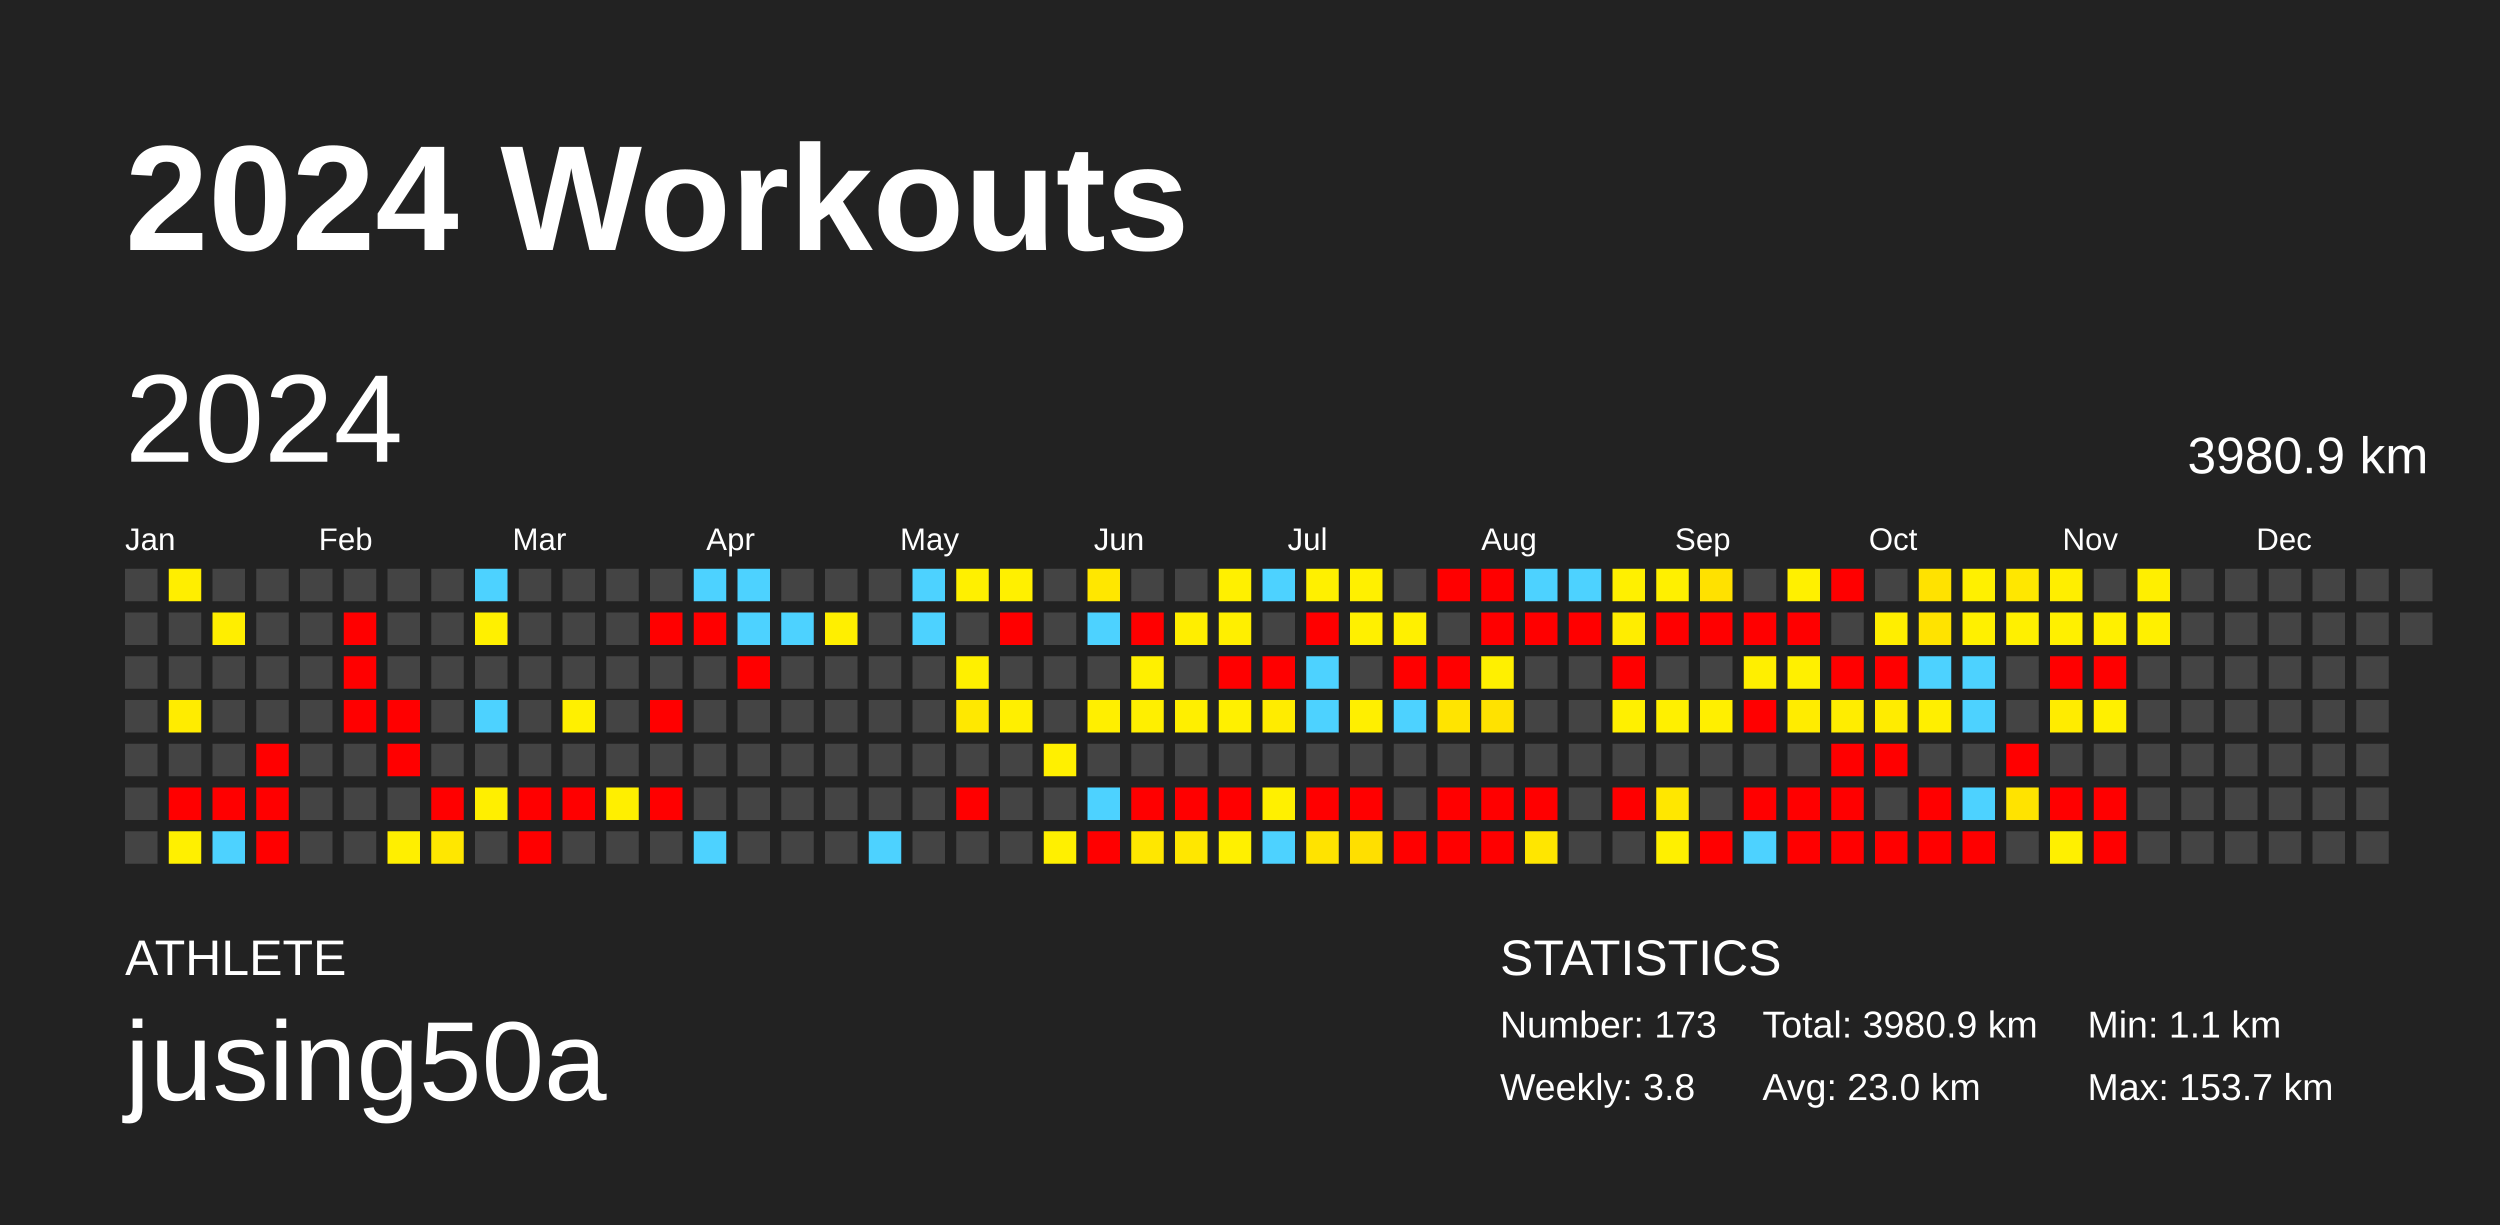
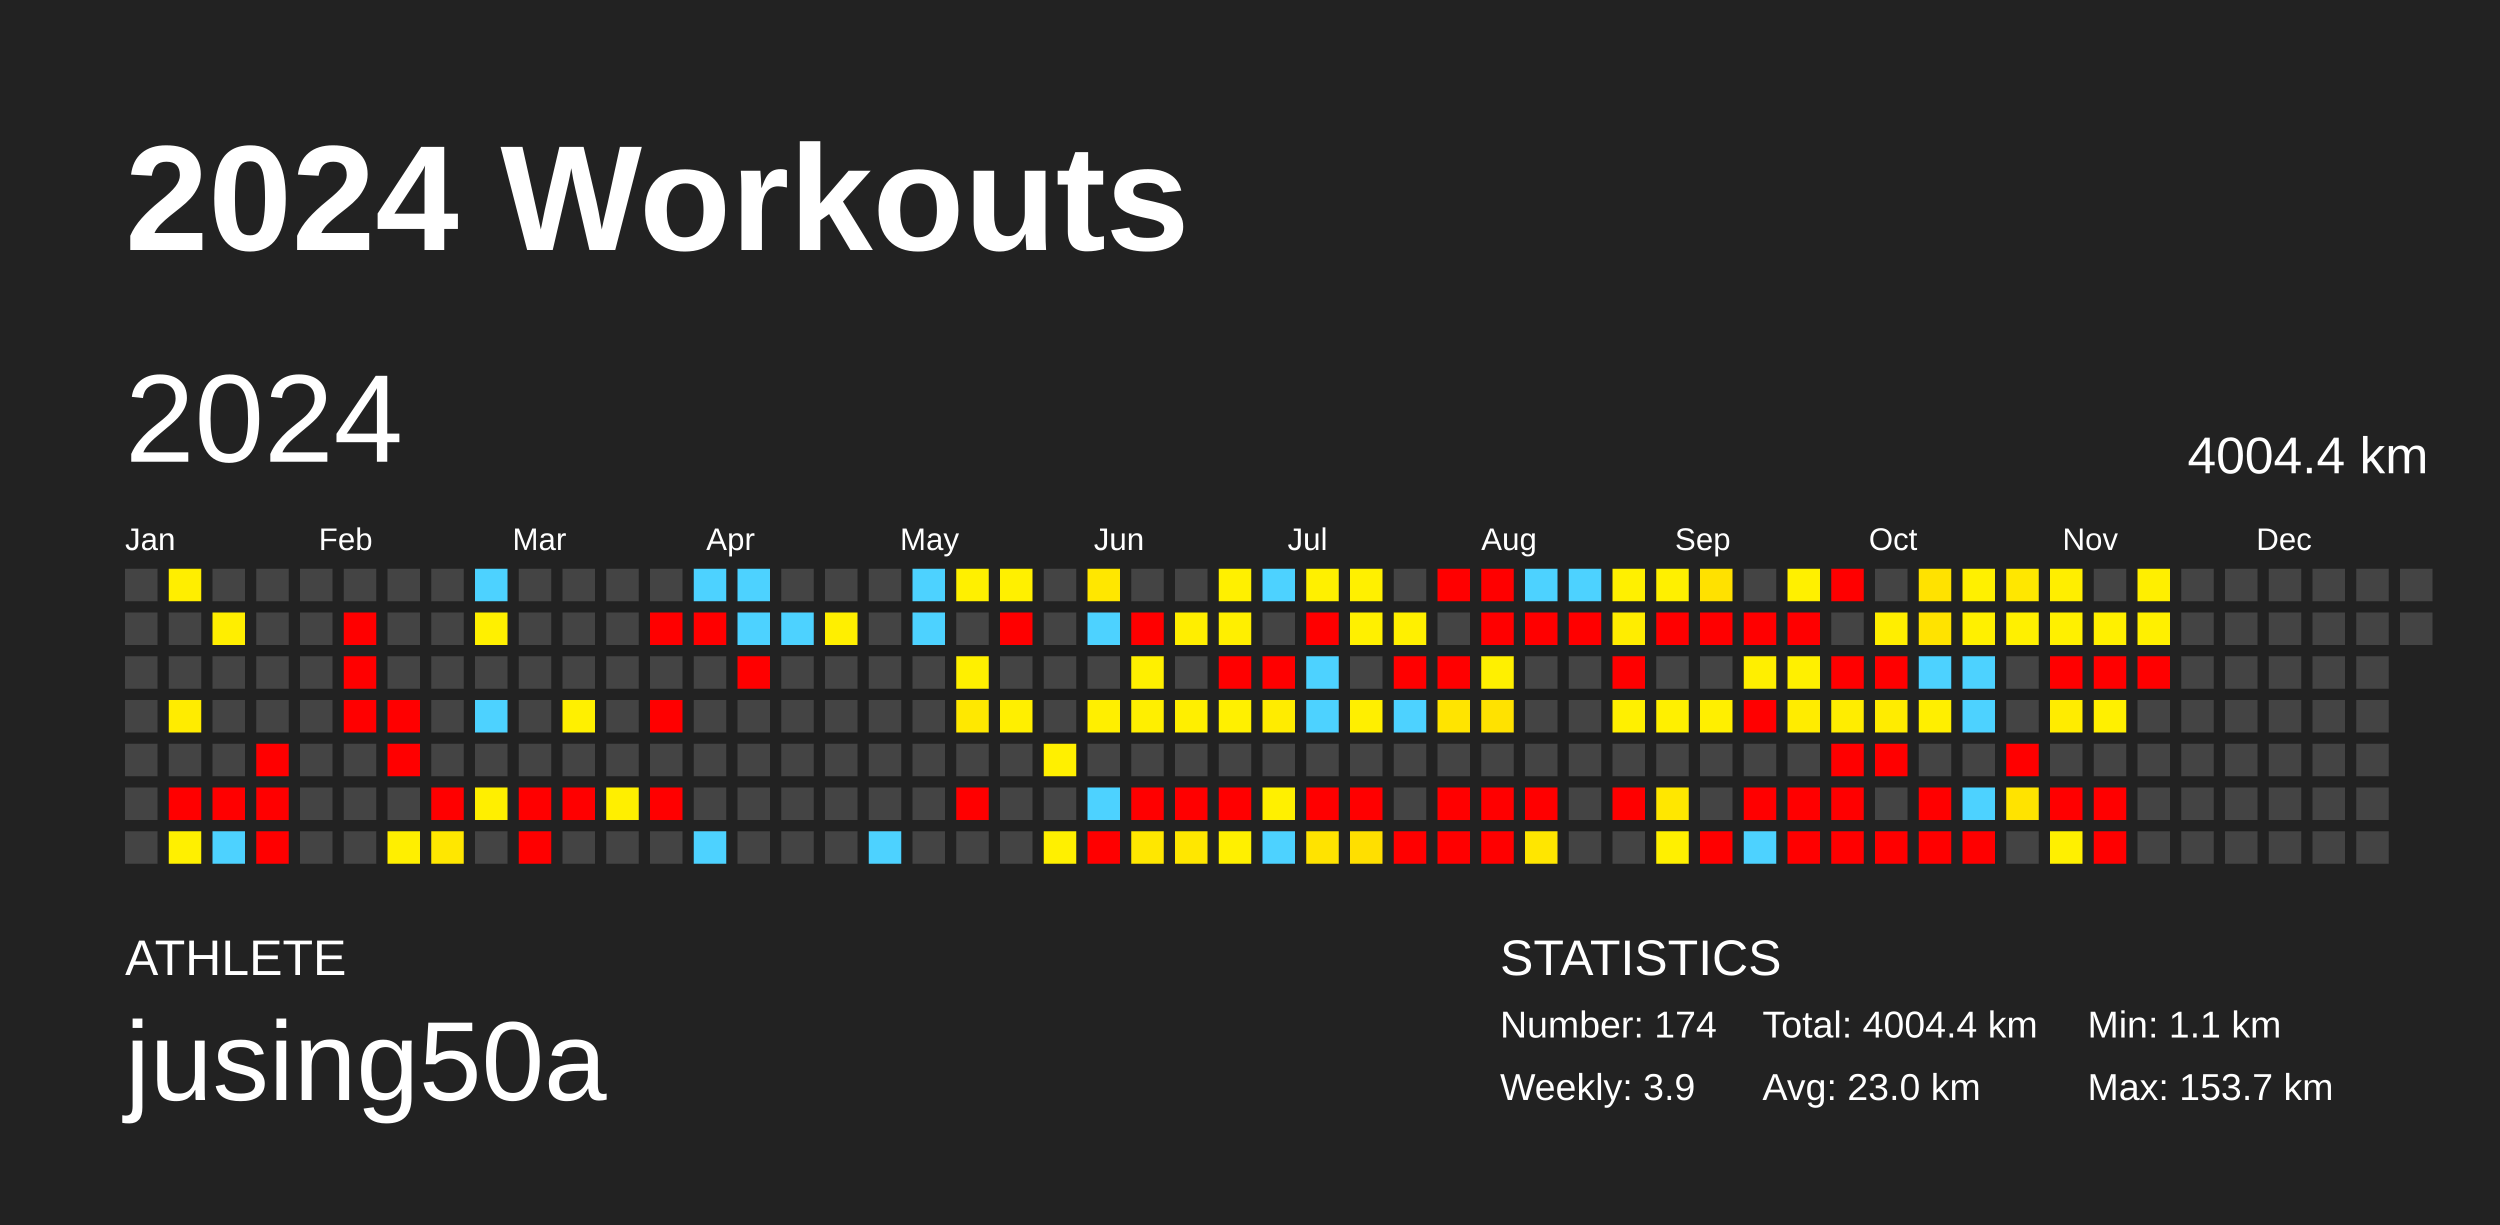
<svg xmlns="http://www.w3.org/2000/svg" baseProfile="full" height="98mm" version="1.1" viewBox="0,0,200,98" width="200mm">
  <defs />
  <rect fill="#222222" height="98" width="200" x="0" y="0" />
  <text fill="#FFFFFF" style="font-size:12px; font-family:Arial; font-weight:bold;" x="10" y="20">2024 Workouts</text>
  <text fill="#FFFFFF" style="font-size:4px; font-family:Arial" x="10" y="78">ATHLETE</text>
  <text fill="#FFFFFF" style="font-size:9px; font-family:Arial" x="10" y="88">jusing50a</text>
  <text fill="#FFFFFF" style="font-size:4px; font-family:Arial" x="120" y="78">STATISTICS</text>
-   <text fill="#FFFFFF" style="font-size:3px; font-family:Arial" x="120" y="83">Number: 173</text>
-   <text fill="#FFFFFF" style="font-size:3px; font-family:Arial" x="120" y="88">Weekly: 3.8</text>
-   <text fill="#FFFFFF" style="font-size:3px; font-family:Arial" x="141" y="83">Total: 3980.9 km</text>
+   <text fill="#FFFFFF" style="font-size:3px; font-family:Arial" x="120" y="83">Number: 174</text>
+   <text fill="#FFFFFF" style="font-size:3px; font-family:Arial" x="120" y="88">Weekly: 3.9</text>
+   <text fill="#FFFFFF" style="font-size:3px; font-family:Arial" x="141" y="83">Total: 4004.4 km</text>
  <text fill="#FFFFFF" style="font-size:3px; font-family:Arial" x="141" y="88">Avg: 23.0 km</text>
  <text fill="#FFFFFF" style="font-size:3px; font-family:Arial" x="167" y="83">Min: 1.1 km</text>
  <text fill="#FFFFFF" style="font-size:3px; font-family:Arial" x="167" y="88">Max: 153.7 km</text>
  <text dominant-baseline="hanging" fill="#FFFFFF" style="font-size:10.0px; font-family:Arial;" x="10" y="30">2024</text>
-   <text dominant-baseline="hanging" fill="#FFFFFF" style="font-size:4.125px; font-family:Arial;" x="175" y="35">3980.9 km</text>
+   <text dominant-baseline="hanging" fill="#FFFFFF" style="font-size:4.125px; font-family:Arial;" x="175" y="35">4004.4 km</text>
  <text fill="#FFFFFF" style="font-size:2.5px; font-family:Arial" x="10.0" y="44">Jan</text>
  <text fill="#FFFFFF" style="font-size:2.5px; font-family:Arial" x="25.5" y="44">Feb</text>
  <text fill="#FFFFFF" style="font-size:2.5px; font-family:Arial" x="41.0" y="44">Mar</text>
  <text fill="#FFFFFF" style="font-size:2.5px; font-family:Arial" x="56.5" y="44">Apr</text>
  <text fill="#FFFFFF" style="font-size:2.5px; font-family:Arial" x="72.0" y="44">May</text>
  <text fill="#FFFFFF" style="font-size:2.5px; font-family:Arial" x="87.5" y="44">Jun</text>
  <text fill="#FFFFFF" style="font-size:2.5px; font-family:Arial" x="103.0" y="44">Jul</text>
  <text fill="#FFFFFF" style="font-size:2.5px; font-family:Arial" x="118.5" y="44">Aug</text>
  <text fill="#FFFFFF" style="font-size:2.5px; font-family:Arial" x="134.0" y="44">Sep</text>
  <text fill="#FFFFFF" style="font-size:2.5px; font-family:Arial" x="149.5" y="44">Oct</text>
  <text fill="#FFFFFF" style="font-size:2.5px; font-family:Arial" x="165.0" y="44">Nov</text>
  <text fill="#FFFFFF" style="font-size:2.5px; font-family:Arial" x="180.5" y="44">Dec</text>
  <rect fill="#444444" height="2.6" width="2.6" x="10.0" y="45.5" />
  <rect fill="#444444" height="2.6" width="2.6" x="10.0" y="49.0" />
  <rect fill="#444444" height="2.6" width="2.6" x="10.0" y="52.5" />
  <rect fill="#444444" height="2.6" width="2.6" x="10.0" y="56.0" />
  <rect fill="#444444" height="2.6" width="2.6" x="10.0" y="59.5" />
  <rect fill="#444444" height="2.6" width="2.6" x="10.0" y="63.0" />
  <rect fill="#444444" height="2.6" width="2.6" x="10.0" y="66.5" />
  <rect fill="#ffee00" height="2.6" width="2.6" x="13.5" y="45.5" />
  <rect fill="#444444" height="2.6" width="2.6" x="13.5" y="49.0" />
  <rect fill="#444444" height="2.6" width="2.6" x="13.5" y="52.5" />
  <rect fill="#ffec00" height="2.6" width="2.6" x="13.5" y="56.0" />
  <rect fill="#444444" height="2.6" width="2.6" x="13.5" y="59.5" />
  <rect fill="red" height="2.6" width="2.6" x="13.5" y="63.0" />
  <rect fill="#fff000" height="2.6" width="2.6" x="13.5" y="66.5" />
  <rect fill="#444444" height="2.6" width="2.6" x="17.0" y="45.5" />
  <rect fill="#ffee00" height="2.6" width="2.6" x="17.0" y="49.0" />
  <rect fill="#444444" height="2.6" width="2.6" x="17.0" y="52.5" />
  <rect fill="#444444" height="2.6" width="2.6" x="17.0" y="56.0" />
  <rect fill="#444444" height="2.6" width="2.6" x="17.0" y="59.5" />
  <rect fill="red" height="2.6" width="2.6" x="17.0" y="63.0" />
  <rect fill="#4dd2ff" height="2.6" width="2.6" x="17.0" y="66.5" />
  <rect fill="#444444" height="2.6" width="2.6" x="20.5" y="45.5" />
  <rect fill="#444444" height="2.6" width="2.6" x="20.5" y="49.0" />
  <rect fill="#444444" height="2.6" width="2.6" x="20.5" y="52.5" />
  <rect fill="#444444" height="2.6" width="2.6" x="20.5" y="56.0" />
  <rect fill="red" height="2.6" width="2.6" x="20.5" y="59.5" />
  <rect fill="red" height="2.6" width="2.6" x="20.5" y="63.0" />
  <rect fill="red" height="2.6" width="2.6" x="20.5" y="66.5" />
  <rect fill="#444444" height="2.6" width="2.6" x="24.0" y="45.5" />
  <rect fill="#444444" height="2.6" width="2.6" x="24.0" y="49.0" />
  <rect fill="#444444" height="2.6" width="2.6" x="24.0" y="52.5" />
  <rect fill="#444444" height="2.6" width="2.6" x="24.0" y="56.0" />
  <rect fill="#444444" height="2.6" width="2.6" x="24.0" y="59.5" />
  <rect fill="#444444" height="2.6" width="2.6" x="24.0" y="63.0" />
  <rect fill="#444444" height="2.6" width="2.6" x="24.0" y="66.5" />
  <rect fill="#444444" height="2.6" width="2.6" x="27.5" y="45.5" />
  <rect fill="red" height="2.6" width="2.6" x="27.5" y="49.0" />
  <rect fill="red" height="2.6" width="2.6" x="27.5" y="52.5" />
  <rect fill="red" height="2.6" width="2.6" x="27.5" y="56.0" />
  <rect fill="#444444" height="2.6" width="2.6" x="27.5" y="59.5" />
  <rect fill="#444444" height="2.6" width="2.6" x="27.5" y="63.0" />
  <rect fill="#444444" height="2.6" width="2.6" x="27.5" y="66.5" />
  <rect fill="#444444" height="2.6" width="2.6" x="31.0" y="45.5" />
  <rect fill="#444444" height="2.6" width="2.6" x="31.0" y="49.0" />
  <rect fill="#444444" height="2.6" width="2.6" x="31.0" y="52.5" />
  <rect fill="red" height="2.6" width="2.6" x="31.0" y="56.0" />
  <rect fill="red" height="2.6" width="2.6" x="31.0" y="59.5" />
  <rect fill="#444444" height="2.6" width="2.6" x="31.0" y="63.0" />
  <rect fill="#ffef00" height="2.6" width="2.6" x="31.0" y="66.5" />
  <rect fill="#444444" height="2.6" width="2.6" x="34.5" y="45.5" />
  <rect fill="#444444" height="2.6" width="2.6" x="34.5" y="49.0" />
  <rect fill="#444444" height="2.6" width="2.6" x="34.5" y="52.5" />
  <rect fill="#444444" height="2.6" width="2.6" x="34.5" y="56.0" />
  <rect fill="#444444" height="2.6" width="2.6" x="34.5" y="59.5" />
  <rect fill="red" height="2.6" width="2.6" x="34.5" y="63.0" />
  <rect fill="#ffe700" height="2.6" width="2.6" x="34.5" y="66.5" />
  <rect fill="#4dd2ff" height="2.6" width="2.6" x="38.0" y="45.5" />
  <rect fill="#fff000" height="2.6" width="2.6" x="38.0" y="49.0" />
  <rect fill="#444444" height="2.6" width="2.6" x="38.0" y="52.5" />
  <rect fill="#4dd2ff" height="2.6" width="2.6" x="38.0" y="56.0" />
  <rect fill="#444444" height="2.6" width="2.6" x="38.0" y="59.5" />
  <rect fill="#ffef00" height="2.6" width="2.6" x="38.0" y="63.0" />
  <rect fill="#444444" height="2.6" width="2.6" x="38.0" y="66.5" />
  <rect fill="#444444" height="2.6" width="2.6" x="41.5" y="45.5" />
  <rect fill="#444444" height="2.6" width="2.6" x="41.5" y="49.0" />
  <rect fill="#444444" height="2.6" width="2.6" x="41.5" y="52.5" />
  <rect fill="#444444" height="2.6" width="2.6" x="41.5" y="56.0" />
  <rect fill="#444444" height="2.6" width="2.6" x="41.5" y="59.5" />
  <rect fill="red" height="2.6" width="2.6" x="41.5" y="63.0" />
  <rect fill="red" height="2.6" width="2.6" x="41.5" y="66.5" />
  <rect fill="#444444" height="2.6" width="2.6" x="45.0" y="45.5" />
  <rect fill="#444444" height="2.6" width="2.6" x="45.0" y="49.0" />
  <rect fill="#444444" height="2.6" width="2.6" x="45.0" y="52.5" />
  <rect fill="#fff000" height="2.6" width="2.6" x="45.0" y="56.0" />
  <rect fill="#444444" height="2.6" width="2.6" x="45.0" y="59.5" />
  <rect fill="red" height="2.6" width="2.6" x="45.0" y="63.0" />
  <rect fill="#444444" height="2.6" width="2.6" x="45.0" y="66.5" />
  <rect fill="#444444" height="2.6" width="2.6" x="48.5" y="45.5" />
  <rect fill="#444444" height="2.6" width="2.6" x="48.5" y="49.0" />
  <rect fill="#444444" height="2.6" width="2.6" x="48.5" y="52.5" />
  <rect fill="#444444" height="2.6" width="2.6" x="48.5" y="56.0" />
  <rect fill="#444444" height="2.6" width="2.6" x="48.5" y="59.5" />
  <rect fill="#ffef00" height="2.6" width="2.6" x="48.5" y="63.0" />
  <rect fill="#444444" height="2.6" width="2.6" x="48.5" y="66.5" />
  <rect fill="#444444" height="2.6" width="2.6" x="52.0" y="45.5" />
  <rect fill="red" height="2.6" width="2.6" x="52.0" y="49.0" />
  <rect fill="#444444" height="2.6" width="2.6" x="52.0" y="52.5" />
  <rect fill="red" height="2.6" width="2.6" x="52.0" y="56.0" />
  <rect fill="#444444" height="2.6" width="2.6" x="52.0" y="59.5" />
  <rect fill="red" height="2.6" width="2.6" x="52.0" y="63.0" />
  <rect fill="#444444" height="2.6" width="2.6" x="52.0" y="66.5" />
  <rect fill="#4dd2ff" height="2.6" width="2.6" x="55.5" y="45.5" />
  <rect fill="red" height="2.6" width="2.6" x="55.5" y="49.0" />
  <rect fill="#444444" height="2.6" width="2.6" x="55.5" y="52.5" />
  <rect fill="#444444" height="2.6" width="2.6" x="55.5" y="56.0" />
  <rect fill="#444444" height="2.6" width="2.6" x="55.5" y="59.5" />
  <rect fill="#444444" height="2.6" width="2.6" x="55.5" y="63.0" />
  <rect fill="#4dd2ff" height="2.6" width="2.6" x="55.5" y="66.5" />
  <rect fill="#4dd2ff" height="2.6" width="2.6" x="59.0" y="45.5" />
  <rect fill="#4dd2ff" height="2.6" width="2.6" x="59.0" y="49.0" />
  <rect fill="red" height="2.6" width="2.6" x="59.0" y="52.5" />
  <rect fill="#444444" height="2.6" width="2.6" x="59.0" y="56.0" />
  <rect fill="#444444" height="2.6" width="2.6" x="59.0" y="59.5" />
  <rect fill="#444444" height="2.6" width="2.6" x="59.0" y="63.0" />
  <rect fill="#444444" height="2.6" width="2.6" x="59.0" y="66.5" />
  <rect fill="#444444" height="2.6" width="2.6" x="62.5" y="45.5" />
  <rect fill="#4dd2ff" height="2.6" width="2.6" x="62.5" y="49.0" />
  <rect fill="#444444" height="2.6" width="2.6" x="62.5" y="52.5" />
  <rect fill="#444444" height="2.6" width="2.6" x="62.5" y="56.0" />
  <rect fill="#444444" height="2.6" width="2.6" x="62.5" y="59.5" />
  <rect fill="#444444" height="2.6" width="2.6" x="62.5" y="63.0" />
  <rect fill="#444444" height="2.6" width="2.6" x="62.5" y="66.5" />
  <rect fill="#444444" height="2.6" width="2.6" x="66.0" y="45.5" />
  <rect fill="#ffef00" height="2.6" width="2.6" x="66.0" y="49.0" />
  <rect fill="#444444" height="2.6" width="2.6" x="66.0" y="52.5" />
  <rect fill="#444444" height="2.6" width="2.6" x="66.0" y="56.0" />
  <rect fill="#444444" height="2.6" width="2.6" x="66.0" y="59.5" />
  <rect fill="#444444" height="2.6" width="2.6" x="66.0" y="63.0" />
  <rect fill="#444444" height="2.6" width="2.6" x="66.0" y="66.5" />
  <rect fill="#444444" height="2.6" width="2.6" x="69.5" y="45.5" />
  <rect fill="#444444" height="2.6" width="2.6" x="69.5" y="49.0" />
  <rect fill="#444444" height="2.6" width="2.6" x="69.5" y="52.5" />
  <rect fill="#444444" height="2.6" width="2.6" x="69.5" y="56.0" />
  <rect fill="#444444" height="2.6" width="2.6" x="69.5" y="59.5" />
  <rect fill="#444444" height="2.6" width="2.6" x="69.5" y="63.0" />
  <rect fill="#4dd2ff" height="2.6" width="2.6" x="69.5" y="66.5" />
  <rect fill="#4dd2ff" height="2.6" width="2.6" x="73.0" y="45.5" />
  <rect fill="#4dd2ff" height="2.6" width="2.6" x="73.0" y="49.0" />
  <rect fill="#444444" height="2.6" width="2.6" x="73.0" y="52.5" />
  <rect fill="#444444" height="2.6" width="2.6" x="73.0" y="56.0" />
  <rect fill="#444444" height="2.6" width="2.6" x="73.0" y="59.5" />
  <rect fill="#444444" height="2.6" width="2.6" x="73.0" y="63.0" />
  <rect fill="#444444" height="2.6" width="2.6" x="73.0" y="66.5" />
  <rect fill="#fff000" height="2.6" width="2.6" x="76.5" y="45.5" />
  <rect fill="#444444" height="2.6" width="2.6" x="76.5" y="49.0" />
  <rect fill="#fff000" height="2.6" width="2.6" x="76.5" y="52.5" />
  <rect fill="#ffe800" height="2.6" width="2.6" x="76.5" y="56.0" />
  <rect fill="#444444" height="2.6" width="2.6" x="76.5" y="59.5" />
  <rect fill="red" height="2.6" width="2.6" x="76.5" y="63.0" />
  <rect fill="#444444" height="2.6" width="2.6" x="76.5" y="66.5" />
  <rect fill="#fff000" height="2.6" width="2.6" x="80.0" y="45.5" />
  <rect fill="red" height="2.6" width="2.6" x="80.0" y="49.0" />
  <rect fill="#444444" height="2.6" width="2.6" x="80.0" y="52.5" />
  <rect fill="#ffef00" height="2.6" width="2.6" x="80.0" y="56.0" />
  <rect fill="#444444" height="2.6" width="2.6" x="80.0" y="59.5" />
  <rect fill="#444444" height="2.6" width="2.6" x="80.0" y="63.0" />
  <rect fill="#444444" height="2.6" width="2.6" x="80.0" y="66.5" />
  <rect fill="#444444" height="2.6" width="2.6" x="83.5" y="45.5" />
  <rect fill="#444444" height="2.6" width="2.6" x="83.5" y="49.0" />
  <rect fill="#444444" height="2.6" width="2.6" x="83.5" y="52.5" />
  <rect fill="#444444" height="2.6" width="2.6" x="83.5" y="56.0" />
  <rect fill="#fff000" height="2.6" width="2.6" x="83.5" y="59.5" />
  <rect fill="#444444" height="2.6" width="2.6" x="83.5" y="63.0" />
  <rect fill="#fff000" height="2.6" width="2.6" x="83.5" y="66.5" />
  <rect fill="#ffe700" height="2.6" width="2.6" x="87.0" y="45.5" />
  <rect fill="#4dd2ff" height="2.6" width="2.6" x="87.0" y="49.0" />
  <rect fill="#444444" height="2.6" width="2.6" x="87.0" y="52.5" />
  <rect fill="#ffef00" height="2.6" width="2.6" x="87.0" y="56.0" />
  <rect fill="#444444" height="2.6" width="2.6" x="87.0" y="59.5" />
  <rect fill="#4dd2ff" height="2.6" width="2.6" x="87.0" y="63.0" />
  <rect fill="red" height="2.6" width="2.6" x="87.0" y="66.5" />
  <rect fill="#444444" height="2.6" width="2.6" x="90.5" y="45.5" />
  <rect fill="red" height="2.6" width="2.6" x="90.5" y="49.0" />
  <rect fill="#fff000" height="2.6" width="2.6" x="90.5" y="52.5" />
  <rect fill="#ffef00" height="2.6" width="2.6" x="90.5" y="56.0" />
  <rect fill="#444444" height="2.6" width="2.6" x="90.5" y="59.5" />
  <rect fill="red" height="2.6" width="2.6" x="90.5" y="63.0" />
  <rect fill="#ffe700" height="2.6" width="2.6" x="90.5" y="66.5" />
  <rect fill="#444444" height="2.6" width="2.6" x="94.0" y="45.5" />
  <rect fill="#ffee00" height="2.6" width="2.6" x="94.0" y="49.0" />
  <rect fill="#444444" height="2.6" width="2.6" x="94.0" y="52.5" />
  <rect fill="#ffef00" height="2.6" width="2.6" x="94.0" y="56.0" />
  <rect fill="#444444" height="2.6" width="2.6" x="94.0" y="59.5" />
  <rect fill="red" height="2.6" width="2.6" x="94.0" y="63.0" />
  <rect fill="#ffe700" height="2.6" width="2.6" x="94.0" y="66.5" />
  <rect fill="#fff000" height="2.6" width="2.6" x="97.5" y="45.5" />
  <rect fill="#ffef00" height="2.6" width="2.6" x="97.5" y="49.0" />
  <rect fill="red" height="2.6" width="2.6" x="97.5" y="52.5" />
  <rect fill="#fff000" height="2.6" width="2.6" x="97.5" y="56.0" />
  <rect fill="#444444" height="2.6" width="2.6" x="97.5" y="59.5" />
  <rect fill="red" height="2.6" width="2.6" x="97.5" y="63.0" />
  <rect fill="#fff000" height="2.6" width="2.6" x="97.5" y="66.5" />
  <rect fill="#4dd2ff" height="2.6" width="2.6" x="101.0" y="45.5" />
  <rect fill="#444444" height="2.6" width="2.6" x="101.0" y="49.0" />
  <rect fill="red" height="2.6" width="2.6" x="101.0" y="52.5" />
  <rect fill="#ffec00" height="2.6" width="2.6" x="101.0" y="56.0" />
  <rect fill="#444444" height="2.6" width="2.6" x="101.0" y="59.5" />
  <rect fill="#fff000" height="2.6" width="2.6" x="101.0" y="63.0" />
  <rect fill="#4dd2ff" height="2.6" width="2.6" x="101.0" y="66.5" />
  <rect fill="#fff000" height="2.6" width="2.6" x="104.5" y="45.5" />
  <rect fill="red" height="2.6" width="2.6" x="104.5" y="49.0" />
  <rect fill="#4dd2ff" height="2.6" width="2.6" x="104.5" y="52.5" />
  <rect fill="#4dd2ff" height="2.6" width="2.6" x="104.5" y="56.0" />
  <rect fill="#444444" height="2.6" width="2.6" x="104.5" y="59.5" />
  <rect fill="red" height="2.6" width="2.6" x="104.5" y="63.0" />
  <rect fill="#ffe300" height="2.6" width="2.6" x="104.5" y="66.5" />
  <rect fill="#fff000" height="2.6" width="2.6" x="108.0" y="45.5" />
  <rect fill="#fff000" height="2.6" width="2.6" x="108.0" y="49.0" />
  <rect fill="#444444" height="2.6" width="2.6" x="108.0" y="52.5" />
  <rect fill="#ffef00" height="2.6" width="2.6" x="108.0" y="56.0" />
  <rect fill="#444444" height="2.6" width="2.6" x="108.0" y="59.5" />
  <rect fill="red" height="2.6" width="2.6" x="108.0" y="63.0" />
  <rect fill="#ffdf00" height="2.6" width="2.6" x="108.0" y="66.5" />
  <rect fill="#444444" height="2.6" width="2.6" x="111.5" y="45.5" />
  <rect fill="#fff000" height="2.6" width="2.6" x="111.5" y="49.0" />
  <rect fill="red" height="2.6" width="2.6" x="111.5" y="52.5" />
  <rect fill="#4dd2ff" height="2.6" width="2.6" x="111.5" y="56.0" />
  <rect fill="#444444" height="2.6" width="2.6" x="111.5" y="59.5" />
  <rect fill="#444444" height="2.6" width="2.6" x="111.5" y="63.0" />
  <rect fill="red" height="2.6" width="2.6" x="111.5" y="66.5" />
  <rect fill="red" height="2.6" width="2.6" x="115.0" y="45.5" />
  <rect fill="#444444" height="2.6" width="2.6" x="115.0" y="49.0" />
  <rect fill="red" height="2.6" width="2.6" x="115.0" y="52.5" />
  <rect fill="#ffe400" height="2.6" width="2.6" x="115.0" y="56.0" />
  <rect fill="#444444" height="2.6" width="2.6" x="115.0" y="59.5" />
  <rect fill="red" height="2.6" width="2.6" x="115.0" y="63.0" />
  <rect fill="red" height="2.6" width="2.6" x="115.0" y="66.5" />
  <rect fill="red" height="2.6" width="2.6" x="118.5" y="45.5" />
  <rect fill="red" height="2.6" width="2.6" x="118.5" y="49.0" />
  <rect fill="#fff000" height="2.6" width="2.6" x="118.5" y="52.5" />
  <rect fill="#ffe200" height="2.6" width="2.6" x="118.5" y="56.0" />
  <rect fill="#444444" height="2.6" width="2.6" x="118.5" y="59.5" />
  <rect fill="red" height="2.6" width="2.6" x="118.5" y="63.0" />
  <rect fill="red" height="2.6" width="2.6" x="118.5" y="66.5" />
  <rect fill="#4dd2ff" height="2.6" width="2.6" x="122.0" y="45.5" />
  <rect fill="red" height="2.6" width="2.6" x="122.0" y="49.0" />
  <rect fill="#444444" height="2.6" width="2.6" x="122.0" y="52.5" />
  <rect fill="#444444" height="2.6" width="2.6" x="122.0" y="56.0" />
  <rect fill="#444444" height="2.6" width="2.6" x="122.0" y="59.5" />
  <rect fill="red" height="2.6" width="2.6" x="122.0" y="63.0" />
  <rect fill="#ffe600" height="2.6" width="2.6" x="122.0" y="66.5" />
  <rect fill="#4dd2ff" height="2.6" width="2.6" x="125.5" y="45.5" />
  <rect fill="red" height="2.6" width="2.6" x="125.5" y="49.0" />
  <rect fill="#444444" height="2.6" width="2.6" x="125.5" y="52.5" />
  <rect fill="#444444" height="2.6" width="2.6" x="125.5" y="56.0" />
  <rect fill="#444444" height="2.6" width="2.6" x="125.5" y="59.5" />
  <rect fill="#444444" height="2.6" width="2.6" x="125.5" y="63.0" />
  <rect fill="#444444" height="2.6" width="2.6" x="125.5" y="66.5" />
  <rect fill="#fff000" height="2.6" width="2.6" x="129.0" y="45.5" />
  <rect fill="#ffed00" height="2.6" width="2.6" x="129.0" y="49.0" />
  <rect fill="red" height="2.6" width="2.6" x="129.0" y="52.5" />
  <rect fill="#fff000" height="2.6" width="2.6" x="129.0" y="56.0" />
  <rect fill="#444444" height="2.6" width="2.6" x="129.0" y="59.5" />
  <rect fill="red" height="2.6" width="2.6" x="129.0" y="63.0" />
  <rect fill="#444444" height="2.6" width="2.6" x="129.0" y="66.5" />
  <rect fill="#fff000" height="2.6" width="2.6" x="132.5" y="45.5" />
  <rect fill="red" height="2.6" width="2.6" x="132.5" y="49.0" />
  <rect fill="#444444" height="2.6" width="2.6" x="132.5" y="52.5" />
  <rect fill="#fff000" height="2.6" width="2.6" x="132.5" y="56.0" />
  <rect fill="#444444" height="2.6" width="2.6" x="132.5" y="59.5" />
  <rect fill="#ffe700" height="2.6" width="2.6" x="132.5" y="63.0" />
  <rect fill="#fff000" height="2.6" width="2.6" x="132.5" y="66.5" />
  <rect fill="#ffe100" height="2.6" width="2.6" x="136.0" y="45.5" />
  <rect fill="red" height="2.6" width="2.6" x="136.0" y="49.0" />
  <rect fill="#444444" height="2.6" width="2.6" x="136.0" y="52.5" />
  <rect fill="#ffef00" height="2.6" width="2.6" x="136.0" y="56.0" />
  <rect fill="#444444" height="2.6" width="2.6" x="136.0" y="59.5" />
  <rect fill="#444444" height="2.6" width="2.6" x="136.0" y="63.0" />
  <rect fill="red" height="2.6" width="2.6" x="136.0" y="66.5" />
  <rect fill="#444444" height="2.6" width="2.6" x="139.5" y="45.5" />
  <rect fill="red" height="2.6" width="2.6" x="139.5" y="49.0" />
  <rect fill="#ffef00" height="2.6" width="2.6" x="139.5" y="52.5" />
  <rect fill="red" height="2.6" width="2.6" x="139.5" y="56.0" />
  <rect fill="#444444" height="2.6" width="2.6" x="139.5" y="59.5" />
  <rect fill="red" height="2.6" width="2.6" x="139.5" y="63.0" />
  <rect fill="#4dd2ff" height="2.6" width="2.6" x="139.5" y="66.5" />
  <rect fill="#fff000" height="2.6" width="2.6" x="143.0" y="45.5" />
  <rect fill="red" height="2.6" width="2.6" x="143.0" y="49.0" />
  <rect fill="#fff000" height="2.6" width="2.6" x="143.0" y="52.5" />
  <rect fill="#ffec00" height="2.6" width="2.6" x="143.0" y="56.0" />
  <rect fill="#444444" height="2.6" width="2.6" x="143.0" y="59.5" />
  <rect fill="red" height="2.6" width="2.6" x="143.0" y="63.0" />
  <rect fill="red" height="2.6" width="2.6" x="143.0" y="66.5" />
  <rect fill="red" height="2.6" width="2.6" x="146.5" y="45.5" />
  <rect fill="#444444" height="2.6" width="2.6" x="146.5" y="49.0" />
  <rect fill="red" height="2.6" width="2.6" x="146.5" y="52.5" />
  <rect fill="#ffed00" height="2.6" width="2.6" x="146.5" y="56.0" />
  <rect fill="red" height="2.6" width="2.6" x="146.5" y="59.5" />
  <rect fill="red" height="2.6" width="2.6" x="146.5" y="63.0" />
  <rect fill="red" height="2.6" width="2.6" x="146.5" y="66.5" />
  <rect fill="#444444" height="2.6" width="2.6" x="150.0" y="45.5" />
  <rect fill="#ffee00" height="2.6" width="2.6" x="150.0" y="49.0" />
  <rect fill="red" height="2.6" width="2.6" x="150.0" y="52.5" />
  <rect fill="#ffec00" height="2.6" width="2.6" x="150.0" y="56.0" />
  <rect fill="red" height="2.6" width="2.6" x="150.0" y="59.5" />
  <rect fill="#444444" height="2.6" width="2.6" x="150.0" y="63.0" />
  <rect fill="red" height="2.6" width="2.6" x="150.0" y="66.5" />
  <rect fill="#ffe200" height="2.6" width="2.6" x="153.5" y="45.5" />
  <rect fill="#ffe300" height="2.6" width="2.6" x="153.5" y="49.0" />
  <rect fill="#4dd2ff" height="2.6" width="2.6" x="153.5" y="52.5" />
  <rect fill="#ffef00" height="2.6" width="2.6" x="153.5" y="56.0" />
  <rect fill="#444444" height="2.6" width="2.6" x="153.5" y="59.5" />
  <rect fill="red" height="2.6" width="2.6" x="153.5" y="63.0" />
  <rect fill="red" height="2.6" width="2.6" x="153.5" y="66.5" />
  <rect fill="#fff000" height="2.6" width="2.6" x="157.0" y="45.5" />
  <rect fill="#fff000" height="2.6" width="2.6" x="157.0" y="49.0" />
  <rect fill="#4dd2ff" height="2.6" width="2.6" x="157.0" y="52.5" />
  <rect fill="#4dd2ff" height="2.6" width="2.6" x="157.0" y="56.0" />
  <rect fill="#444444" height="2.6" width="2.6" x="157.0" y="59.5" />
  <rect fill="#4dd2ff" height="2.6" width="2.6" x="157.0" y="63.0" />
  <rect fill="red" height="2.6" width="2.6" x="157.0" y="66.5" />
  <rect fill="#ffe700" height="2.6" width="2.6" x="160.5" y="45.5" />
  <rect fill="#fff000" height="2.6" width="2.6" x="160.5" y="49.0" />
  <rect fill="#444444" height="2.6" width="2.6" x="160.5" y="52.5" />
  <rect fill="#444444" height="2.6" width="2.6" x="160.5" y="56.0" />
  <rect fill="red" height="2.6" width="2.6" x="160.5" y="59.5" />
  <rect fill="#ffe300" height="2.6" width="2.6" x="160.5" y="63.0" />
  <rect fill="#444444" height="2.6" width="2.6" x="160.5" y="66.5" />
  <rect fill="#ffee00" height="2.6" width="2.6" x="164.0" y="45.5" />
  <rect fill="#fff000" height="2.6" width="2.6" x="164.0" y="49.0" />
  <rect fill="red" height="2.6" width="2.6" x="164.0" y="52.5" />
  <rect fill="#ffec00" height="2.6" width="2.6" x="164.0" y="56.0" />
  <rect fill="#444444" height="2.6" width="2.6" x="164.0" y="59.5" />
  <rect fill="red" height="2.6" width="2.6" x="164.0" y="63.0" />
  <rect fill="#fff000" height="2.6" width="2.6" x="164.0" y="66.5" />
  <rect fill="#444444" height="2.6" width="2.6" x="167.5" y="45.5" />
  <rect fill="#fff000" height="2.6" width="2.6" x="167.5" y="49.0" />
  <rect fill="red" height="2.6" width="2.6" x="167.5" y="52.5" />
  <rect fill="#fff000" height="2.6" width="2.6" x="167.5" y="56.0" />
  <rect fill="#444444" height="2.6" width="2.6" x="167.5" y="59.5" />
  <rect fill="red" height="2.6" width="2.6" x="167.5" y="63.0" />
  <rect fill="red" height="2.6" width="2.6" x="167.5" y="66.5" />
  <rect fill="#ffef00" height="2.6" width="2.6" x="171.0" y="45.5" />
  <rect fill="#fff000" height="2.6" width="2.6" x="171.0" y="49.0" />
-   <rect fill="#444444" height="2.6" width="2.6" x="171.0" y="52.5" />
+   <rect fill="red" height="2.6" width="2.6" x="171.0" y="52.5" />
  <rect fill="#444444" height="2.6" width="2.6" x="171.0" y="56.0" />
  <rect fill="#444444" height="2.6" width="2.6" x="171.0" y="59.5" />
  <rect fill="#444444" height="2.6" width="2.6" x="171.0" y="63.0" />
  <rect fill="#444444" height="2.6" width="2.6" x="171.0" y="66.5" />
  <rect fill="#444444" height="2.6" width="2.6" x="174.5" y="45.5" />
  <rect fill="#444444" height="2.6" width="2.6" x="174.5" y="49.0" />
  <rect fill="#444444" height="2.6" width="2.6" x="174.5" y="52.5" />
  <rect fill="#444444" height="2.6" width="2.6" x="174.5" y="56.0" />
  <rect fill="#444444" height="2.6" width="2.6" x="174.5" y="59.5" />
  <rect fill="#444444" height="2.6" width="2.6" x="174.5" y="63.0" />
  <rect fill="#444444" height="2.6" width="2.6" x="174.5" y="66.5" />
  <rect fill="#444444" height="2.6" width="2.6" x="178.0" y="45.5" />
  <rect fill="#444444" height="2.6" width="2.6" x="178.0" y="49.0" />
  <rect fill="#444444" height="2.6" width="2.6" x="178.0" y="52.5" />
  <rect fill="#444444" height="2.6" width="2.6" x="178.0" y="56.0" />
  <rect fill="#444444" height="2.6" width="2.6" x="178.0" y="59.5" />
  <rect fill="#444444" height="2.6" width="2.6" x="178.0" y="63.0" />
  <rect fill="#444444" height="2.6" width="2.6" x="178.0" y="66.5" />
  <rect fill="#444444" height="2.6" width="2.6" x="181.5" y="45.5" />
  <rect fill="#444444" height="2.6" width="2.6" x="181.5" y="49.0" />
  <rect fill="#444444" height="2.6" width="2.6" x="181.5" y="52.5" />
  <rect fill="#444444" height="2.6" width="2.6" x="181.5" y="56.0" />
  <rect fill="#444444" height="2.6" width="2.6" x="181.5" y="59.5" />
  <rect fill="#444444" height="2.6" width="2.6" x="181.5" y="63.0" />
  <rect fill="#444444" height="2.6" width="2.6" x="181.5" y="66.5" />
  <rect fill="#444444" height="2.6" width="2.6" x="185.0" y="45.5" />
  <rect fill="#444444" height="2.6" width="2.6" x="185.0" y="49.0" />
  <rect fill="#444444" height="2.6" width="2.6" x="185.0" y="52.5" />
  <rect fill="#444444" height="2.6" width="2.6" x="185.0" y="56.0" />
  <rect fill="#444444" height="2.6" width="2.6" x="185.0" y="59.5" />
  <rect fill="#444444" height="2.6" width="2.6" x="185.0" y="63.0" />
  <rect fill="#444444" height="2.6" width="2.6" x="185.0" y="66.5" />
  <rect fill="#444444" height="2.6" width="2.6" x="188.5" y="45.5" />
  <rect fill="#444444" height="2.6" width="2.6" x="188.5" y="49.0" />
  <rect fill="#444444" height="2.6" width="2.6" x="188.5" y="52.5" />
  <rect fill="#444444" height="2.6" width="2.6" x="188.5" y="56.0" />
  <rect fill="#444444" height="2.6" width="2.6" x="188.5" y="59.5" />
  <rect fill="#444444" height="2.6" width="2.6" x="188.5" y="63.0" />
  <rect fill="#444444" height="2.6" width="2.6" x="188.5" y="66.5" />
  <rect fill="#444444" height="2.6" width="2.6" x="192.0" y="45.5" />
  <rect fill="#444444" height="2.6" width="2.6" x="192.0" y="49.0" />
</svg>
